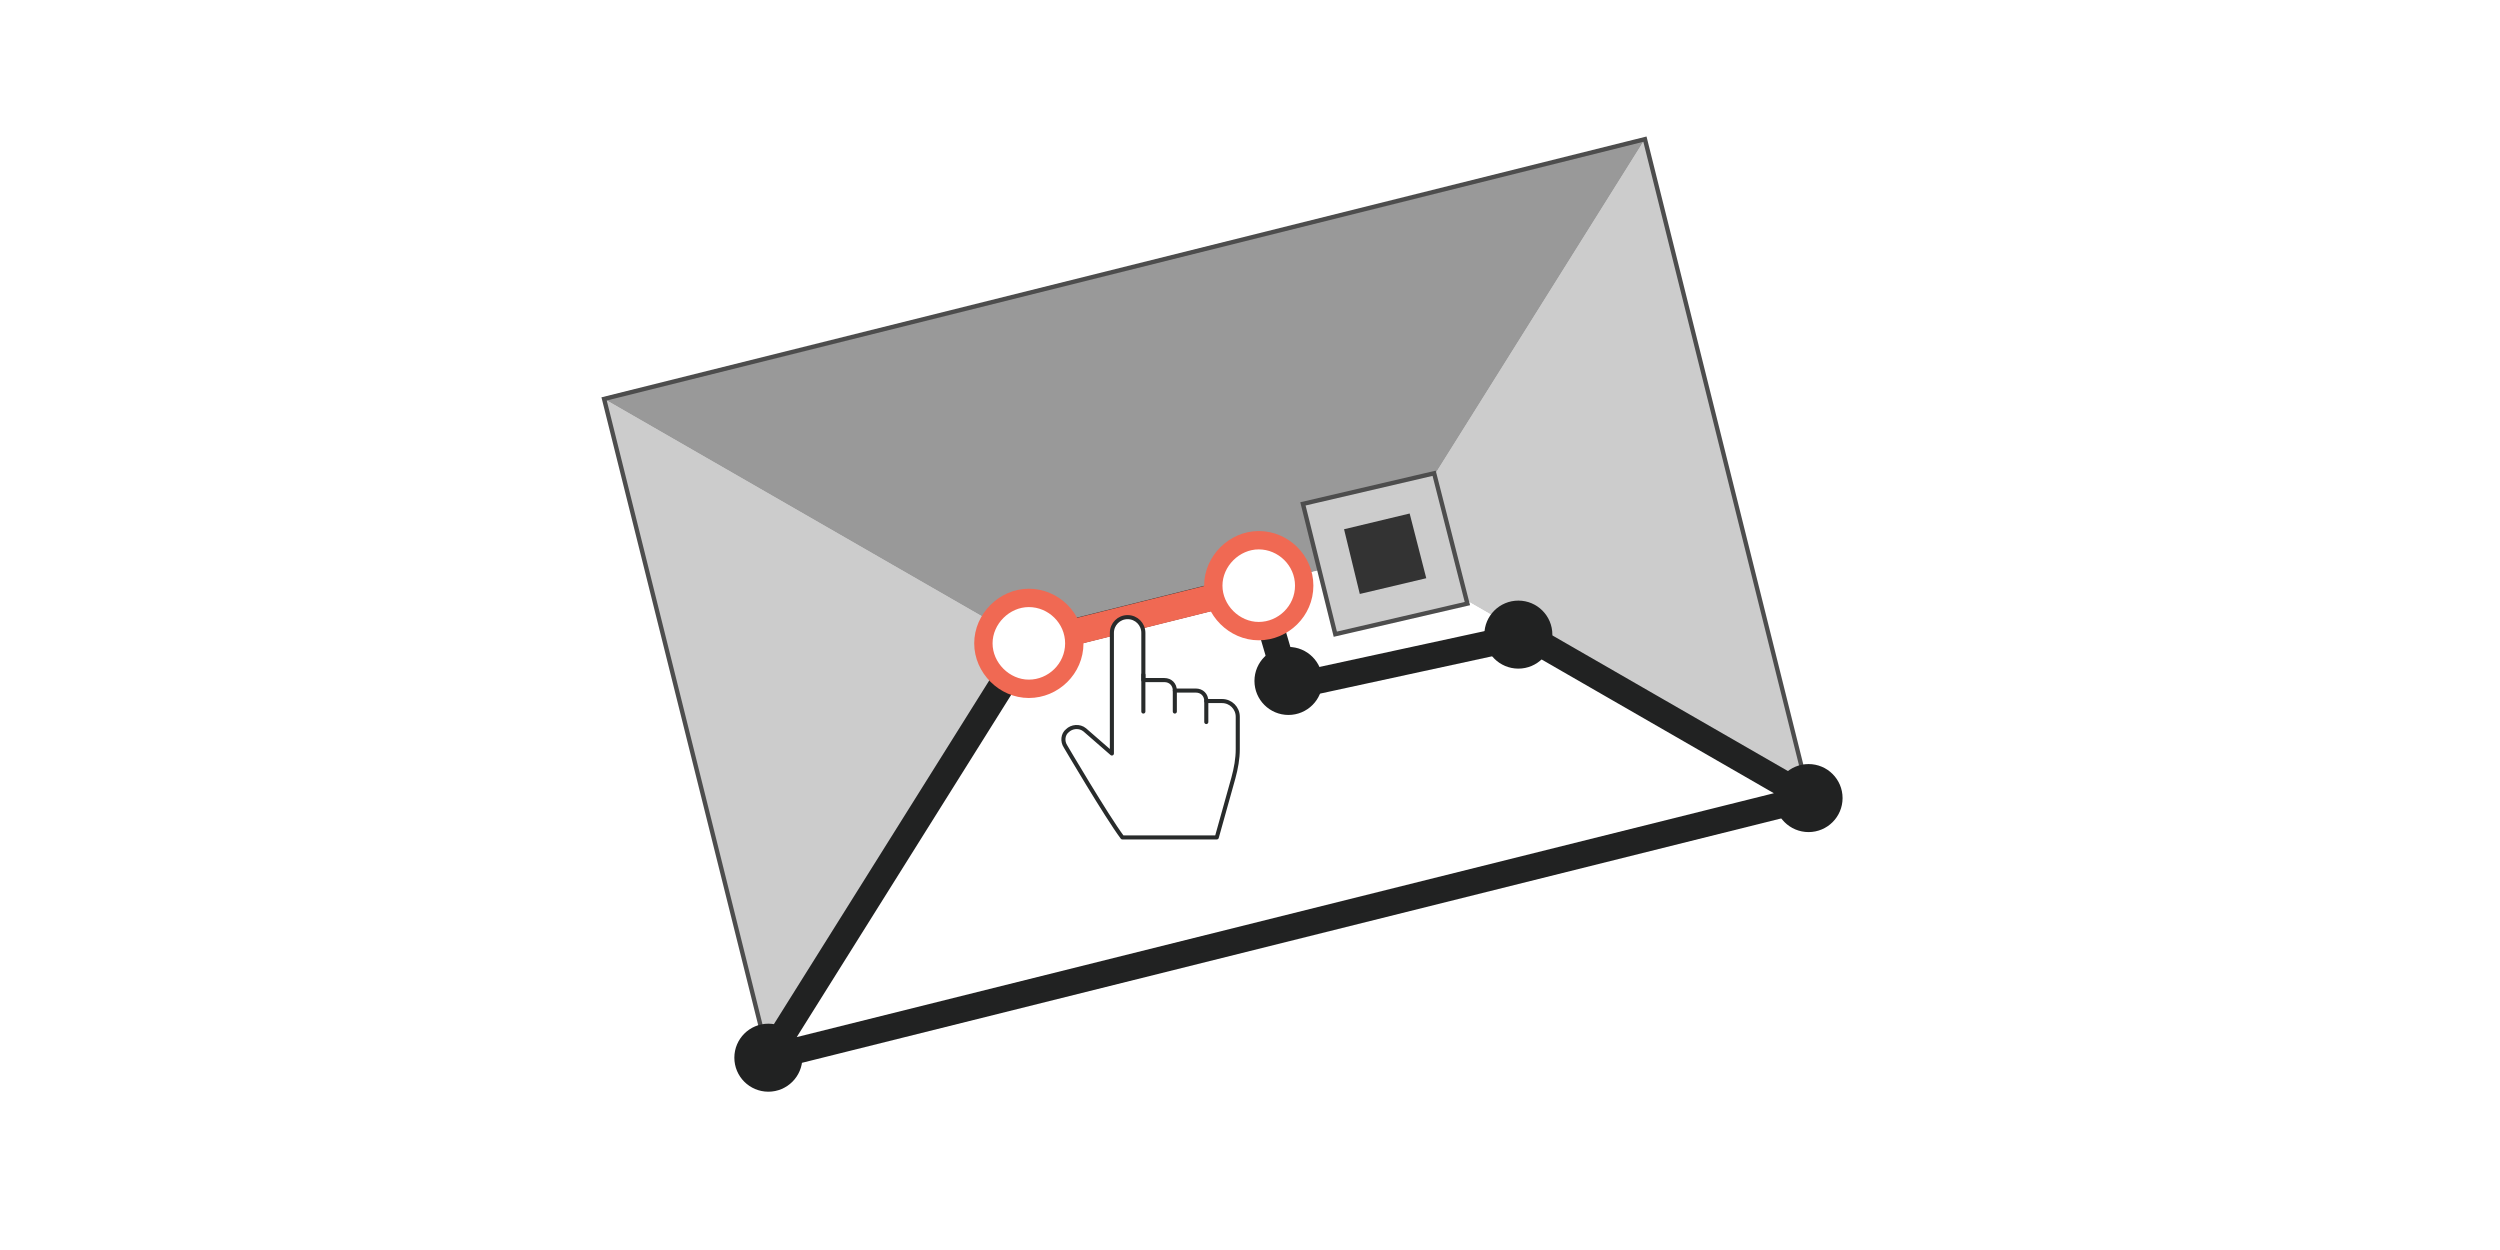
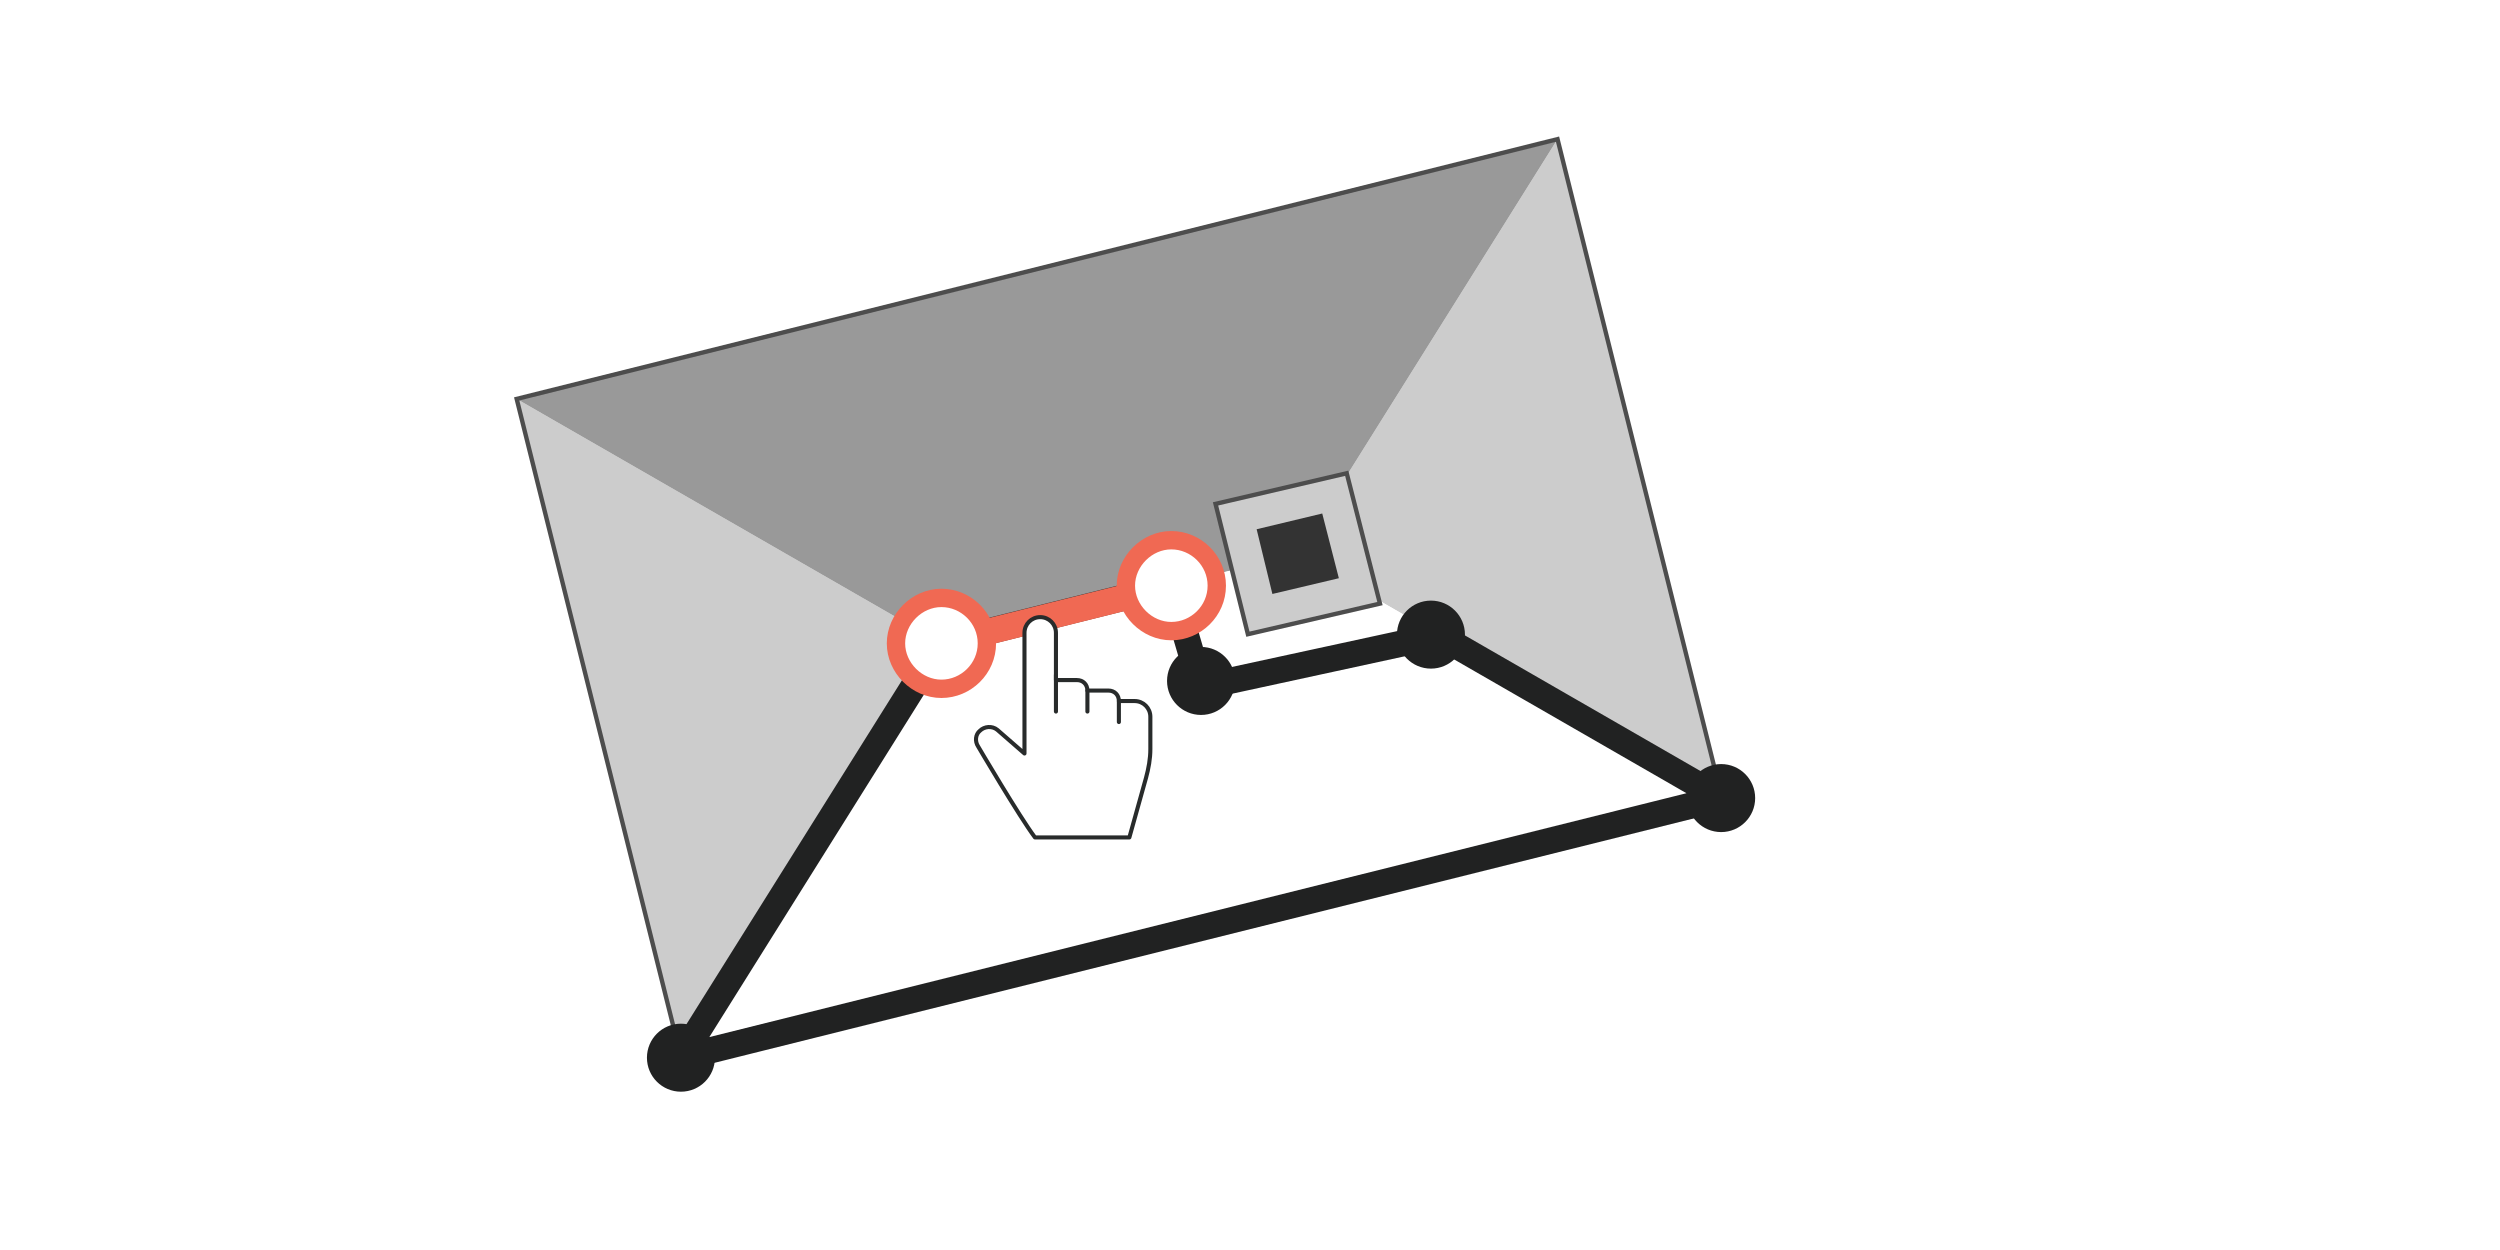
<svg xmlns="http://www.w3.org/2000/svg" xmlns:xlink="http://www.w3.org/1999/xlink" version="1.1" id="Layer_1" x="0px" y="0px" viewBox="163 324.5 286 143" enable-background="new 163 324.5 286 143" xml:space="preserve">
  <symbol id="New_Symbol_40" viewBox="-69.2 -52.8 138.4 105.6">
    <polygon fill="#CCCCCC" points="-68.9,22.8 -20.4,-5.1 -50.1,-52.5  " />
    <polygon fill="#CCCCCC" points="50.1,52.5 20.4,5.1 68.9,-22.8  " />
    <polygon fill="#999999" points="-68.9,22.8 -20.4,-5.1 20.4,5.1 50.1,52.5  " />
    <polygon fill="#FFFFFF" points="-50.1,-52.5 -20.4,-5.1 20.4,5.1 68.9,-22.8  " />
    <polygon fill="none" stroke="#4D4D4D" stroke-width="0.5" stroke-miterlimit="10" points="-68.9,22.8 -50.1,-52.5 68.9,-22.8    50.1,52.5  " />
    <g>
      <g>
        <polygon fill="#CCCCCC" stroke="#4D4D4D" stroke-width="0.5" stroke-miterlimit="10" points="11,10.8 14.7,-4.1 29.8,-0.6      26,14.3    " />
      </g>
      <g>
        <polygon fill="#333333" points="15.7,7.9 17.5,0.5 25.1,2.3 23.2,9.7    " />
      </g>
    </g>
  </symbol>
  <symbol id="New_Symbol_41" viewBox="-6 -6 12 12">
    <path opacity="0.5" fill="#FFFFFF" stroke="#EEB111" stroke-width="3" stroke-miterlimit="10" enable-background="new    " d="   M4.5,0c0,2.5-2,4.5-4.5,4.5s-4.5-2-4.5-4.5s2-4.5,4.5-4.5S4.5-2.5,4.5,0z" />
  </symbol>
  <symbol id="node" viewBox="-9 -9 18 18">
    <path fill="#FFFFFF" stroke="#EEB111" stroke-width="3" stroke-miterlimit="10" d="M7.5,0c0,4.1-3.4,7.5-7.5,7.5S-7.5,4.1-7.5,0   S-4.1-7.5,0-7.5S7.5-4.1,7.5,0z" />
  </symbol>
  <g id="ins_x5F_1" display="none">
    <g display="inline">
      <g>
        <g>
          <path fill="none" stroke="#212222" stroke-miterlimit="10" d="M203.3,306.1c0,0,34-7.3,45.4,33.6" />
          <g>
            <polygon fill="#212222" points="240.7,339.3 250.8,350.2 255.3,335.9      " />
          </g>
        </g>
      </g>
    </g>
    <g display="inline">
      <g>
        <g>
          <path fill="none" stroke="#212222" stroke-miterlimit="10" d="M415.3,486.3c0,0-34,7.3-45.4-33.6" />
          <g>
            <polygon fill="#212222" points="377.9,453.1 367.8,442.2 363.3,456.6      " />
          </g>
        </g>
      </g>
    </g>
  </g>
  <g id="Layer_2" display="none">
    <rect y="243" display="inline" fill="#FFFFFF" stroke="#000000" stroke-miterlimit="10" width="612" height="306" />
    <use xlink:href="#New_Symbol_40" width="138.4" height="105.6" x="-69.2" y="-52.8" transform="matrix(2.1412 0 0 -2.1412 306.107 395.893)" display="inline" overflow="visible" />
    <g display="inline">
      <g>
        <g>
          <line fill="none" stroke="#51E0E0" stroke-width="4" stroke-miterlimit="10" stroke-dasharray="5.118,3.071" x1="211" y1="505.6" x2="445.7" y2="446.7" />
          <line fill="none" stroke="#51E0E0" stroke-width="4" stroke-miterlimit="10" x1="448.9" y1="446.1" x2="454.1" y2="444.6" />
        </g>
      </g>
      <g>
        <path fill="#FFFFFF" stroke="#282B2B" stroke-linejoin="round" stroke-miterlimit="10" d="M449.2,474.3v-29.5     c0-2.1,1.7-3.9,3.9-3.9s3.9,1.7,3.9,3.9v11.6h5.1c1.5,0,2.6,1.1,2.6,2.6h5.1c1.5,0,2.6,1.1,2.6,2.6h3.9c2.1,0,3.9,1.7,3.9,3.9     v7.9c0,2.4-0.4,4.7-1.1,7.1l-4.1,14.6h-23.1c-3.9-5.1-13.9-22.3-13.9-22.3c-0.9-1.3-0.6-3,0.4-3.9c1.1-1.1,3-1.3,4.3-0.2     L449.2,474.3z" />
      </g>
    </g>
  </g>
  <g id="Layer_3" display="none">
    <rect y="243" display="inline" fill="#FFFFFF" stroke="#000000" stroke-miterlimit="10" width="612" height="306" />
    <use xlink:href="#New_Symbol_40" width="138.4" height="105.6" x="-69.2" y="-52.8" transform="matrix(2.1412 0 0 -2.1412 306.107 395.893)" display="inline" overflow="visible" />
    <g display="inline">
      <polygon fill="none" stroke="#EEB111" stroke-width="3" stroke-linejoin="round" stroke-miterlimit="10" points="262.3,406.9     198.8,508.3 453.4,444.8 384.3,405 326.1,417.6 318.8,392.8   " />
      <use xlink:href="#New_Symbol_41" width="12" height="12" x="-6" y="-6" transform="matrix(1.4979 0 0 -1.4979 232.1759 455.4102)" overflow="visible" />
      <use xlink:href="#node" width="18" height="18" x="-9" y="-9" transform="matrix(1.4979 0 0 -1.4979 262.4051 406.8981)" overflow="visible" />
      <use xlink:href="#node" width="18" height="18" x="-9" y="-9" transform="matrix(1.4979 0 0 -1.4979 318.84 391.9651)" overflow="visible" />
      <use xlink:href="#node" width="18" height="18" x="-9" y="-9" transform="matrix(1.4979 0 0 -1.4979 326.1395 417.5974)" overflow="visible" />
      <use xlink:href="#node" width="18" height="18" x="-9" y="-9" transform="matrix(1.4979 0 0 -1.4979 384.2724 404.8043)" overflow="visible" />
      <use xlink:href="#node" width="18" height="18" x="-9" y="-9" transform="matrix(1.4979 0 0 -1.4979 453.522 444.7105)" overflow="visible" />
      <g>
        <path fill="#FFFFFF" stroke="#282B2B" stroke-linejoin="round" stroke-miterlimit="10" d="M323.5,451v-29.5     c0-2.1,1.7-3.9,3.9-3.9s3.9,1.7,3.9,3.9V433h5.1c1.5,0,2.6,1.1,2.6,2.6h5.1c1.5,0,2.6,1.1,2.6,2.6h3.9c2.1,0,3.9,1.7,3.9,3.9v7.9     c0,2.4-0.4,4.7-1.1,7.1l-4.1,14.6h-23.1c-3.9-5.1-13.9-22.3-13.9-22.3c-0.9-1.3-0.6-3,0.4-3.9c1.1-1.1,3-1.3,4.3-0.2L323.5,451z" />
        <line fill="none" stroke="#282B2B" stroke-linecap="round" stroke-linejoin="round" stroke-miterlimit="10" x1="339" y1="435.6" x2="339" y2="440.7" />
        <line fill="none" stroke="#282B2B" stroke-linecap="round" stroke-linejoin="round" stroke-miterlimit="10" x1="331.3" y1="431.7" x2="331.3" y2="440.7" />
        <line fill="none" stroke="#282B2B" stroke-linecap="round" stroke-linejoin="round" stroke-miterlimit="10" x1="346.7" y1="438.2" x2="346.7" y2="443.3" />
      </g>
    </g>
  </g>
  <rect x="163" y="324.5" fill="#FFFFFF" width="286" height="143" />
-   <use xlink:href="#New_Symbol_40" width="138.4" height="105.6" x="-69.2" y="-52.8" transform="matrix(1.0006 0 0 -1.0006 301.05 392.95)" overflow="visible" />
-   <polygon fill="none" stroke="#212222" stroke-width="3" stroke-linejoin="round" stroke-miterlimit="10" points="280.6,398.1   250.9,445.5 369.9,415.8 337.6,397.2 310.4,403.1 307,391.5 " />
-   <circle fill="#212222" stroke="#212222" stroke-width="0.981" stroke-miterlimit="10" cx="280.6" cy="398.1" r="3.4" />
-   <circle fill="#212222" stroke="#212222" stroke-width="0.981" stroke-miterlimit="10" cx="250.9" cy="445.5" r="3.4" />
-   <circle fill="#212222" stroke="#212222" stroke-width="0.981" stroke-miterlimit="10" cx="369.9" cy="415.8" r="3.4" />
-   <circle fill="#212222" stroke="#212222" stroke-width="0.981" stroke-miterlimit="10" cx="307" cy="391.5" r="3.4" />
-   <circle fill="#212222" stroke="#212222" stroke-width="0.981" stroke-miterlimit="10" cx="310.4" cy="402.4" r="3.4" />
-   <circle fill="#212222" stroke="#212222" stroke-width="0.981" stroke-miterlimit="10" cx="336.7" cy="397.1" r="3.4" />
-   <line fill="none" stroke="#F06953" stroke-width="3" stroke-linejoin="round" stroke-miterlimit="10" x1="305.1" y1="392" x2="278.7" y2="398.6" />
+   <use xlink:href="#New_Symbol_40" width="138.4" height="105.6" x="-69.2" y="-52.8" transform="matrix(1.0006 0 0 -1.0006 291.05 392.95)" overflow="visible" />
+   <polygon fill="none" stroke="#212222" stroke-width="3" stroke-linejoin="round" stroke-miterlimit="10" points="270.6,398.1   240.9,445.5 359.9,415.8 327.6,397.2 300.4,403.1 297,391.5 " />
+   <circle fill="#212222" stroke="#212222" stroke-width="0.981" stroke-miterlimit="10" cx="270.6" cy="398.1" r="3.4" />
+   <circle fill="#212222" stroke="#212222" stroke-width="0.981" stroke-miterlimit="10" cx="240.9" cy="445.5" r="3.4" />
+   <circle fill="#212222" stroke="#212222" stroke-width="0.981" stroke-miterlimit="10" cx="359.9" cy="415.8" r="3.4" />
+   <circle fill="#212222" stroke="#212222" stroke-width="0.981" stroke-miterlimit="10" cx="297" cy="391.5" r="3.4" />
+   <circle fill="#212222" stroke="#212222" stroke-width="0.981" stroke-miterlimit="10" cx="300.4" cy="402.4" r="3.4" />
+   <circle fill="#212222" stroke="#212222" stroke-width="0.981" stroke-miterlimit="10" cx="326.7" cy="397.1" r="3.4" />
+   <line fill="none" stroke="#F06953" stroke-width="3" stroke-linejoin="round" stroke-miterlimit="10" x1="295.1" y1="392" x2="268.7" y2="398.6" />
  <g>
-     <path fill="#FFFFFF" stroke="#F06953" stroke-width="2.1" stroke-miterlimit="10" d="M285.9,398.1c0-2.9-2.4-5.2-5.2-5.2   s-5.2,2.4-5.2,5.2s2.4,5.2,5.2,5.2S285.9,401,285.9,398.1z" />
+     <path fill="#FFFFFF" stroke="#F06953" stroke-width="2.1" stroke-miterlimit="10" d="M275.9,398.1c0-2.9-2.4-5.2-5.2-5.2   s-5.2,2.4-5.2,5.2s2.4,5.2,5.2,5.2S275.9,401,275.9,398.1z" />
  </g>
  <g>
-     <path fill="#FFFFFF" stroke="#F06953" stroke-width="2.1" stroke-miterlimit="10" d="M312.2,391.5c0-2.9-2.4-5.2-5.2-5.2   s-5.2,2.4-5.2,5.2s2.4,5.2,5.2,5.2S312.2,394.4,312.2,391.5z" />
+     <path fill="#FFFFFF" stroke="#F06953" stroke-width="2.1" stroke-miterlimit="10" d="M302.2,391.5c0-2.9-2.4-5.2-5.2-5.2   s-5.2,2.4-5.2,5.2s2.4,5.2,5.2,5.2S302.2,394.4,302.2,391.5z" />
  </g>
  <g>
-     <path fill="#FFFFFF" stroke="#282B2B" stroke-width="0.467" stroke-linejoin="round" stroke-miterlimit="10" d="M290.2,410.7   v-13.8c0-1,0.8-1.8,1.8-1.8c1,0,1.8,0.8,1.8,1.8v5.4h2.4c0.7,0,1.2,0.5,1.2,1.2h2.4c0.7,0,1.2,0.5,1.2,1.2h1.8c1,0,1.8,0.8,1.8,1.8   v3.7c0,1.1-0.2,2.2-0.5,3.3l-1.9,6.8h-10.8c-1.8-2.4-6.5-10.4-6.5-10.4c-0.4-0.6-0.3-1.4,0.2-1.8c0.5-0.5,1.4-0.6,2-0.1   L290.2,410.7z" />
-     <line fill="none" stroke="#282B2B" stroke-width="0.467" stroke-linecap="round" stroke-linejoin="round" stroke-miterlimit="10" x1="297.4" y1="403.5" x2="297.4" y2="405.9" />
-     <line fill="none" stroke="#282B2B" stroke-width="0.467" stroke-linecap="round" stroke-linejoin="round" stroke-miterlimit="10" x1="293.8" y1="401.7" x2="293.8" y2="405.9" />
-     <line fill="none" stroke="#282B2B" stroke-width="0.467" stroke-linecap="round" stroke-linejoin="round" stroke-miterlimit="10" x1="301" y1="404.7" x2="301" y2="407.1" />
+     <path fill="#FFFFFF" stroke="#282B2B" stroke-width="0.467" stroke-linejoin="round" stroke-miterlimit="10" d="M280.2,410.7   v-13.8c0-1,0.8-1.8,1.8-1.8c1,0,1.8,0.8,1.8,1.8v5.4h2.4c0.7,0,1.2,0.5,1.2,1.2h2.4c0.7,0,1.2,0.5,1.2,1.2h1.8c1,0,1.8,0.8,1.8,1.8   v3.7c0,1.1-0.2,2.2-0.5,3.3l-1.9,6.8h-10.8c-1.8-2.4-6.5-10.4-6.5-10.4c-0.4-0.6-0.3-1.4,0.2-1.8c0.5-0.5,1.4-0.6,2-0.1   L280.2,410.7z" />
+     <line fill="none" stroke="#282B2B" stroke-width="0.467" stroke-linecap="round" stroke-linejoin="round" stroke-miterlimit="10" x1="287.4" y1="403.5" x2="287.4" y2="405.9" />
+     <line fill="none" stroke="#282B2B" stroke-width="0.467" stroke-linecap="round" stroke-linejoin="round" stroke-miterlimit="10" x1="283.8" y1="401.7" x2="283.8" y2="405.9" />
+     <line fill="none" stroke="#282B2B" stroke-width="0.467" stroke-linecap="round" stroke-linejoin="round" stroke-miterlimit="10" x1="291" y1="404.7" x2="291" y2="407.1" />
  </g>
</svg>
